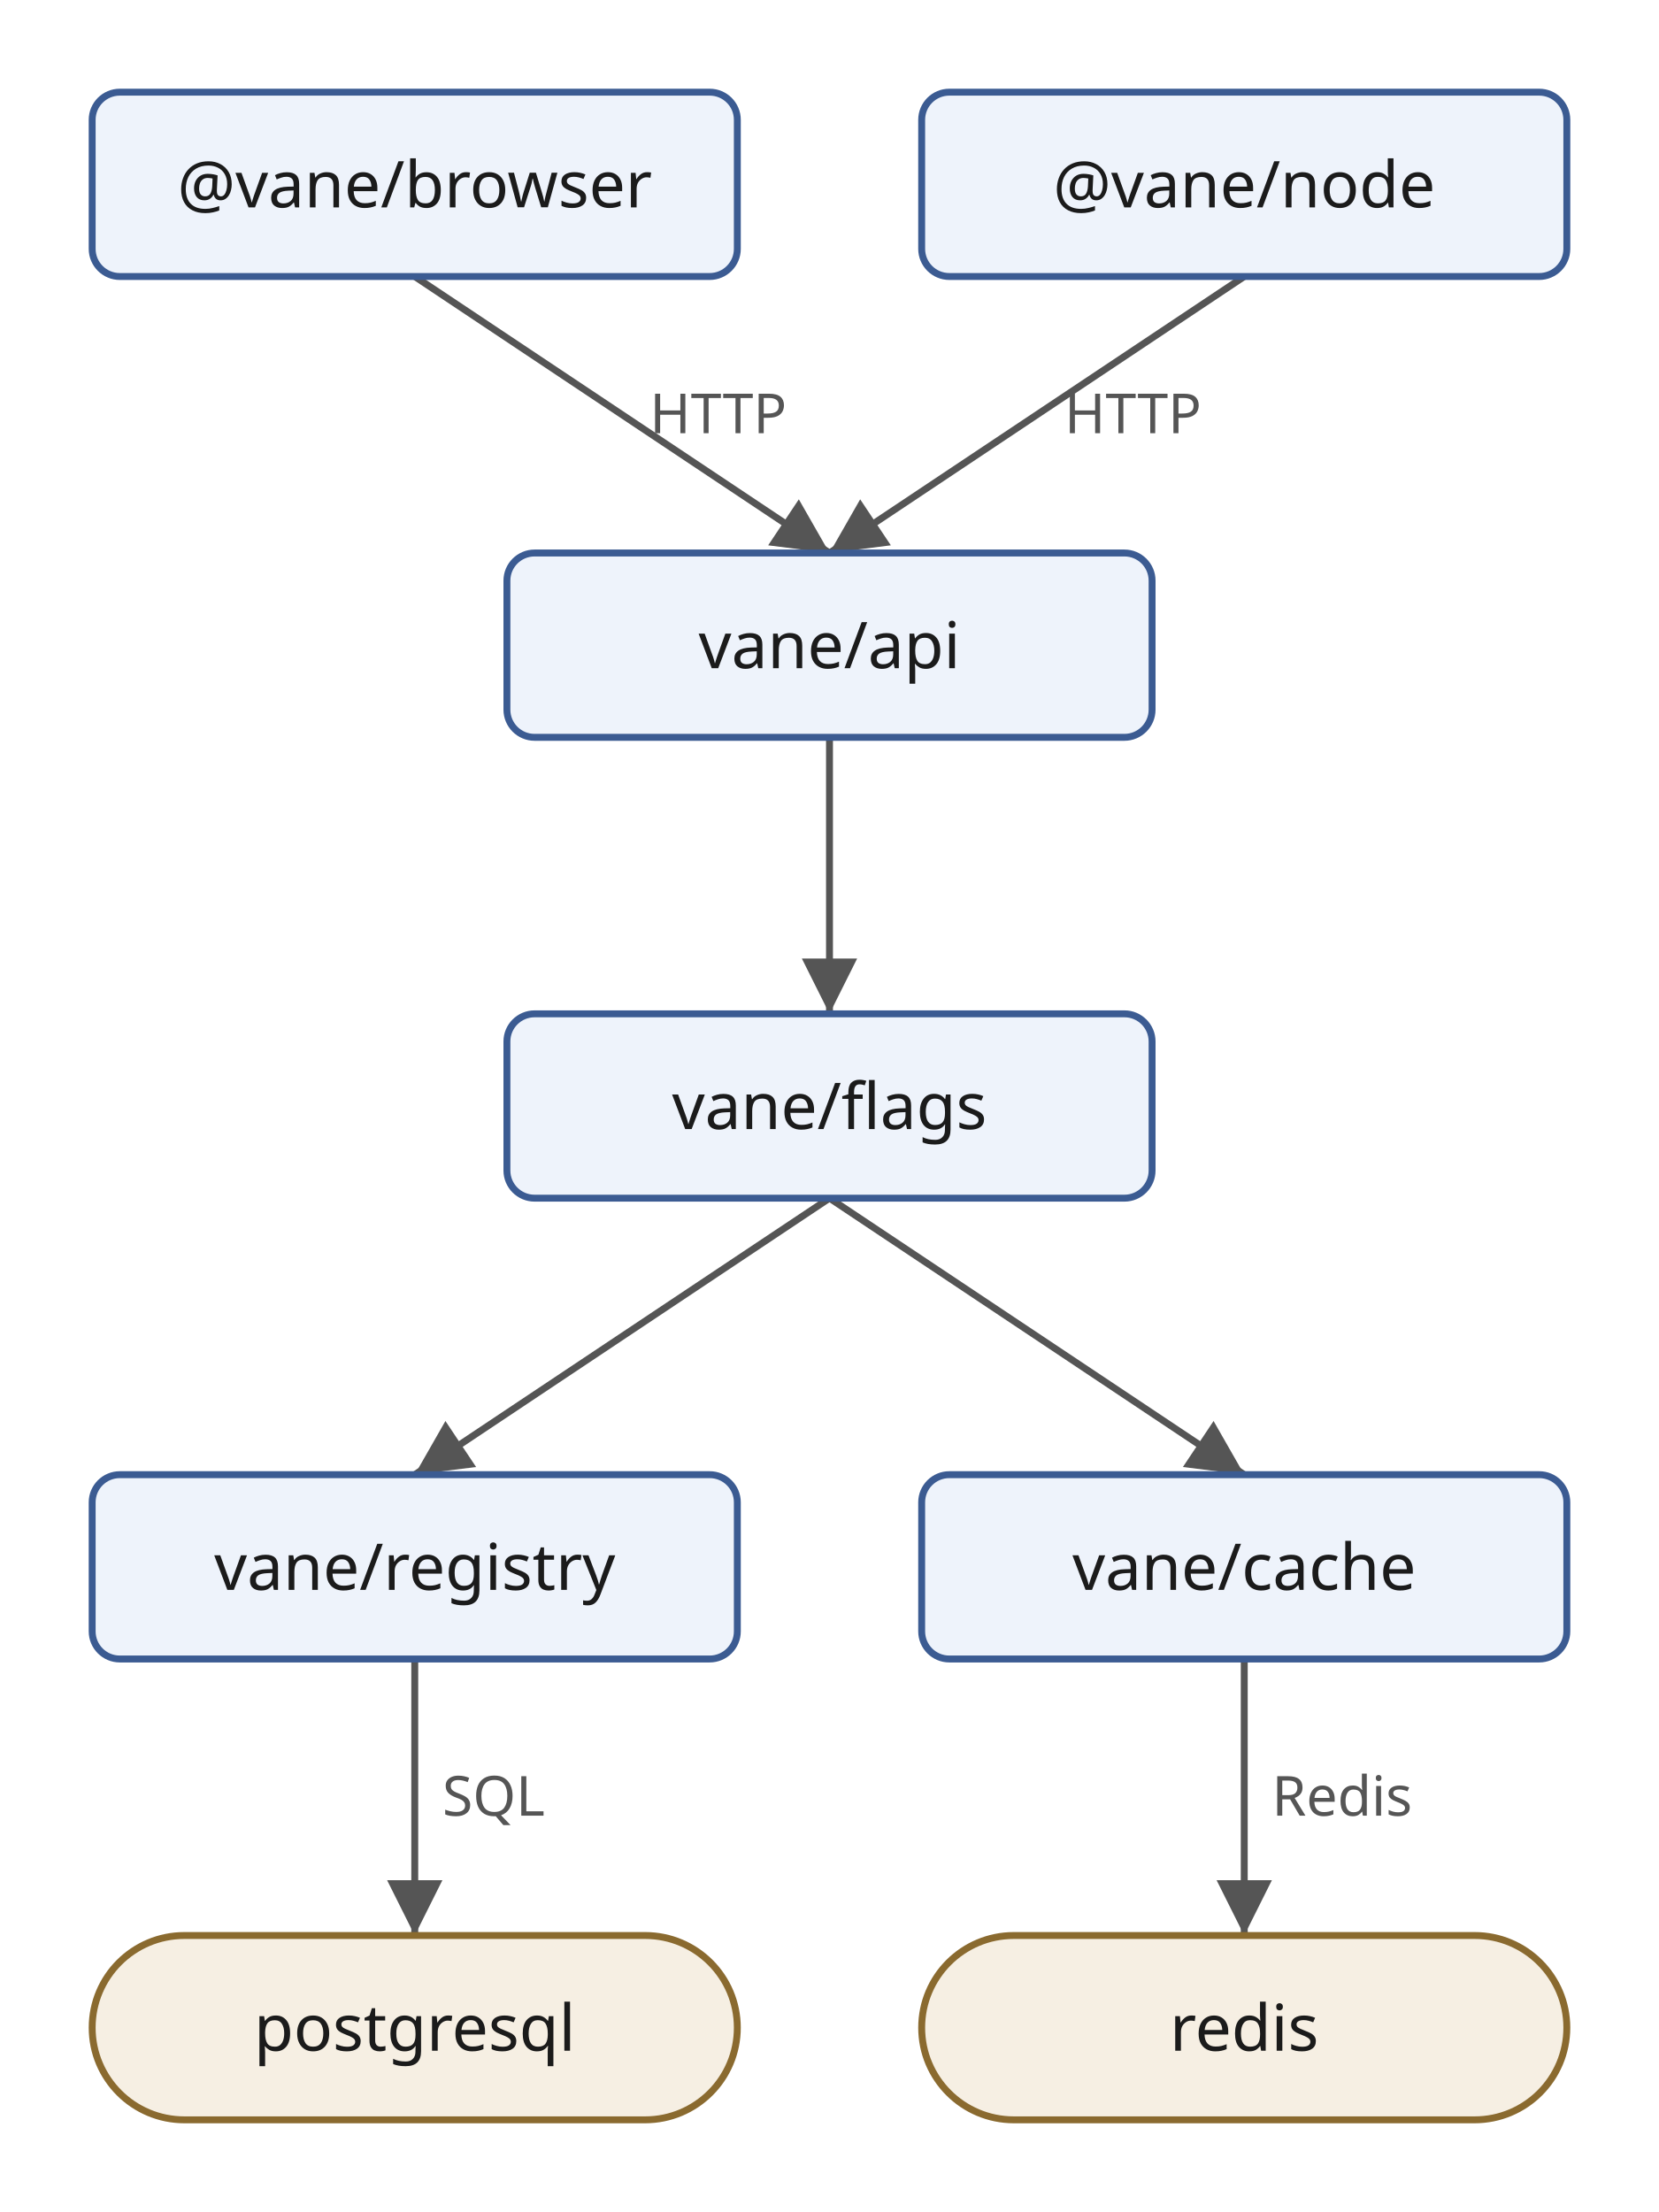
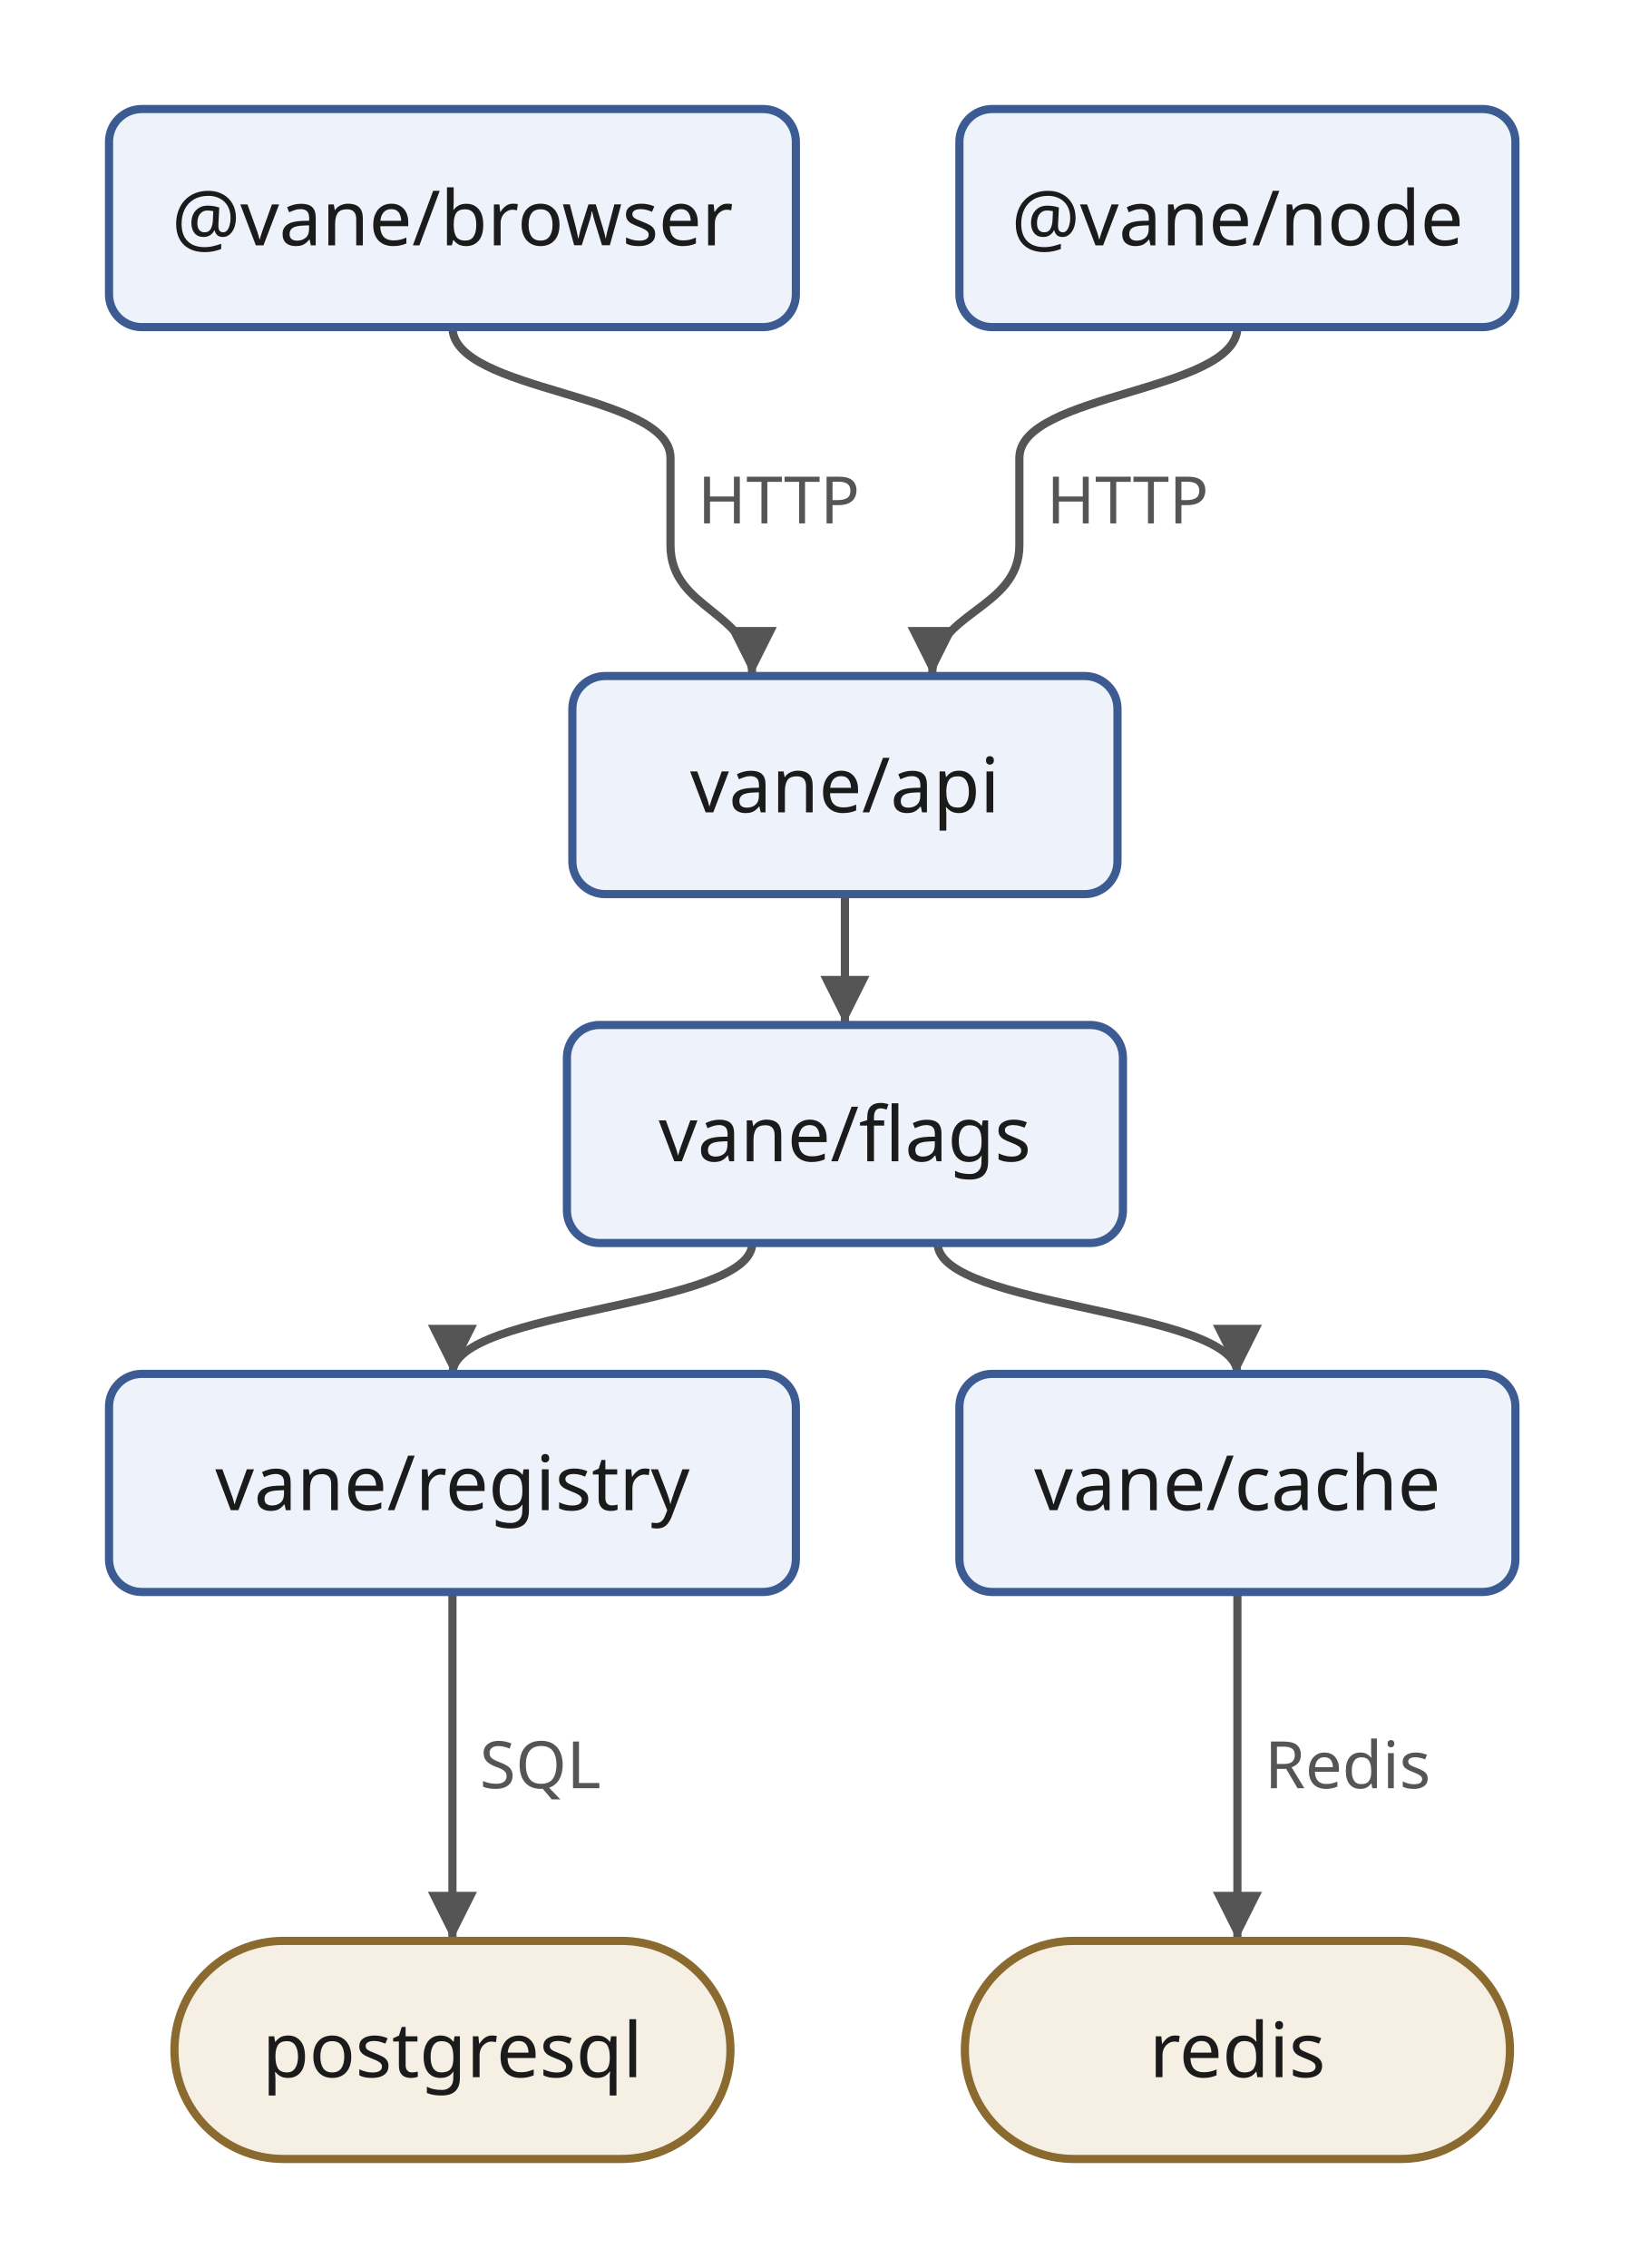
- <svg xmlns="http://www.w3.org/2000/svg" width="360" height="480" viewBox="0 0 360 480">
+ <svg xmlns="http://www.w3.org/2000/svg" width="299" height="416" viewBox="0 0 299 416">
  <style>
        .nodes rect { fill: #eef3fb; stroke: #3b5b92; stroke-width: 1.5 }
        .nodes .store rect { fill: #f6efe3; stroke: #8a6a2f }
        .nodes text { font: 14px sans-serif; fill: #1b1b1b }
-         .edges line, .edges path { fill: none; stroke: #555555; stroke-width: 1.5 }
+         .edges path { fill: none; stroke: #555555; stroke-width: 1.5 }
        .labels text { font: 12px sans-serif; fill: #555555 }
      </style>
  <defs>
-     <marker id="arrow" viewBox="0 0 10 10" refX="10" refY="5" markerWidth="8" markerHeight="8" orient="auto">
+     <marker id="arrow" viewBox="0 0 10 10" refX="10" refY="5" markerWidth="9" markerHeight="9" markerUnits="userSpaceOnUse" orient="auto">
      <path d="M 0 0 L 10 5 L 0 10 z" fill="#555555" />
    </marker>
  </defs>
  <g class="edges">
-     <line id="edge-browser-api" x1="90" y1="60" x2="180" y2="120" marker-end="url(#arrow)" />
-     <line id="edge-node-api" x1="270" y1="60" x2="180" y2="120" marker-end="url(#arrow)" />
-     <line id="edge-api-flags" x1="180" y1="160" x2="180" y2="220" marker-end="url(#arrow)" />
-     <line id="edge-flags-registry" x1="180" y1="260" x2="90" y2="320" marker-end="url(#arrow)" />
-     <line id="edge-flags-cache" x1="180" y1="260" x2="270" y2="320" marker-end="url(#arrow)" />
-     <line id="edge-registry-postgresql" x1="90" y1="360" x2="90" y2="420" marker-end="url(#arrow)" />
-     <line id="edge-cache-redis" x1="270" y1="360" x2="270" y2="420" marker-end="url(#arrow)" />
+     <path id="edge-browser-api" d="M 83 60 C 83 72, 123 72, 123 84 L 123 100 C 123 112, 138 112, 138 124" marker-end="url(#arrow)" />
+     <path id="edge-node-api" d="M 227 60 C 227 72, 187 72, 187 84 L 187 100 C 187 112, 171 112, 171 124" marker-end="url(#arrow)" />
+     <path id="edge-api-flags" d="M 155 164 C 155 176, 155 176, 155 188" marker-end="url(#arrow)" />
+     <path id="edge-flags-registry" d="M 138 228 C 138 240, 83 240, 83 252" marker-end="url(#arrow)" />
+     <path id="edge-flags-cache" d="M 172 228 C 172 240, 227 240, 227 252" marker-end="url(#arrow)" />
+     <path id="edge-registry-postgresql" d="M 83 292 C 83 304, 83 304, 83 316 L 83 332 C 83 344, 83 344, 83 356" marker-end="url(#arrow)" />
+     <path id="edge-cache-redis" d="M 227 292 C 227 304, 227 304, 227 316 L 227 332 C 227 344, 227 344, 227 356" marker-end="url(#arrow)" />
  </g>
  <g class="nodes">
    <g id="node-browser" class="service">
-       <rect x="20" y="20" width="140" height="40" rx="6" />
-       <text x="90" y="45" text-anchor="middle">@vane/browser</text>
+       <rect x="20" y="20" width="126" height="40" rx="6" />
+       <text x="83" y="45" text-anchor="middle">@vane/browser</text>
    </g>
    <g id="node-node" class="service">
-       <rect x="200" y="20" width="140" height="40" rx="6" />
-       <text x="270" y="45" text-anchor="middle">@vane/node</text>
+       <rect x="176" y="20" width="102" height="40" rx="6" />
+       <text x="227" y="45" text-anchor="middle">@vane/node</text>
    </g>
    <g id="node-api" class="service">
-       <rect x="110" y="120" width="140" height="40" rx="6" />
-       <text x="180" y="145" text-anchor="middle">vane/api</text>
+       <rect x="105" y="124" width="100" height="40" rx="6" />
+       <text x="155" y="149" text-anchor="middle">vane/api</text>
    </g>
    <g id="node-flags" class="service">
-       <rect x="110" y="220" width="140" height="40" rx="6" />
-       <text x="180" y="245" text-anchor="middle">vane/flags</text>
+       <rect x="104" y="188" width="102" height="40" rx="6" />
+       <text x="155" y="213" text-anchor="middle">vane/flags</text>
    </g>
    <g id="node-registry" class="service">
-       <rect x="20" y="320" width="140" height="40" rx="6" />
-       <text x="90" y="345" text-anchor="middle">vane/registry</text>
+       <rect x="20" y="252" width="126" height="40" rx="6" />
+       <text x="83" y="277" text-anchor="middle">vane/registry</text>
    </g>
    <g id="node-cache" class="service">
-       <rect x="200" y="320" width="140" height="40" rx="6" />
-       <text x="270" y="345" text-anchor="middle">vane/cache</text>
+       <rect x="176" y="252" width="102" height="40" rx="6" />
+       <text x="227" y="277" text-anchor="middle">vane/cache</text>
    </g>
    <g id="node-postgresql" class="store">
-       <rect x="20" y="420" width="140" height="40" rx="20" />
-       <text x="90" y="445" text-anchor="middle">postgresql</text>
+       <rect x="32" y="356" width="102" height="40" rx="20" />
+       <text x="83" y="381" text-anchor="middle">postgresql</text>
    </g>
    <g id="node-redis" class="store">
-       <rect x="200" y="420" width="140" height="40" rx="20" />
-       <text x="270" y="445" text-anchor="middle">redis</text>
+       <rect x="177" y="356" width="100" height="40" rx="20" />
+       <text x="227" y="381" text-anchor="middle">redis</text>
    </g>
  </g>
  <g class="labels">
-     <text x="141" y="94">HTTP</text>
-     <text x="231" y="94">HTTP</text>
-     <text x="96" y="394">SQL</text>
-     <text x="276" y="394">Redis</text>
+     <text x="128" y="96">HTTP</text>
+     <text x="192" y="96">HTTP</text>
+     <text x="88" y="328">SQL</text>
+     <text x="232" y="328">Redis</text>
  </g>
</svg>
